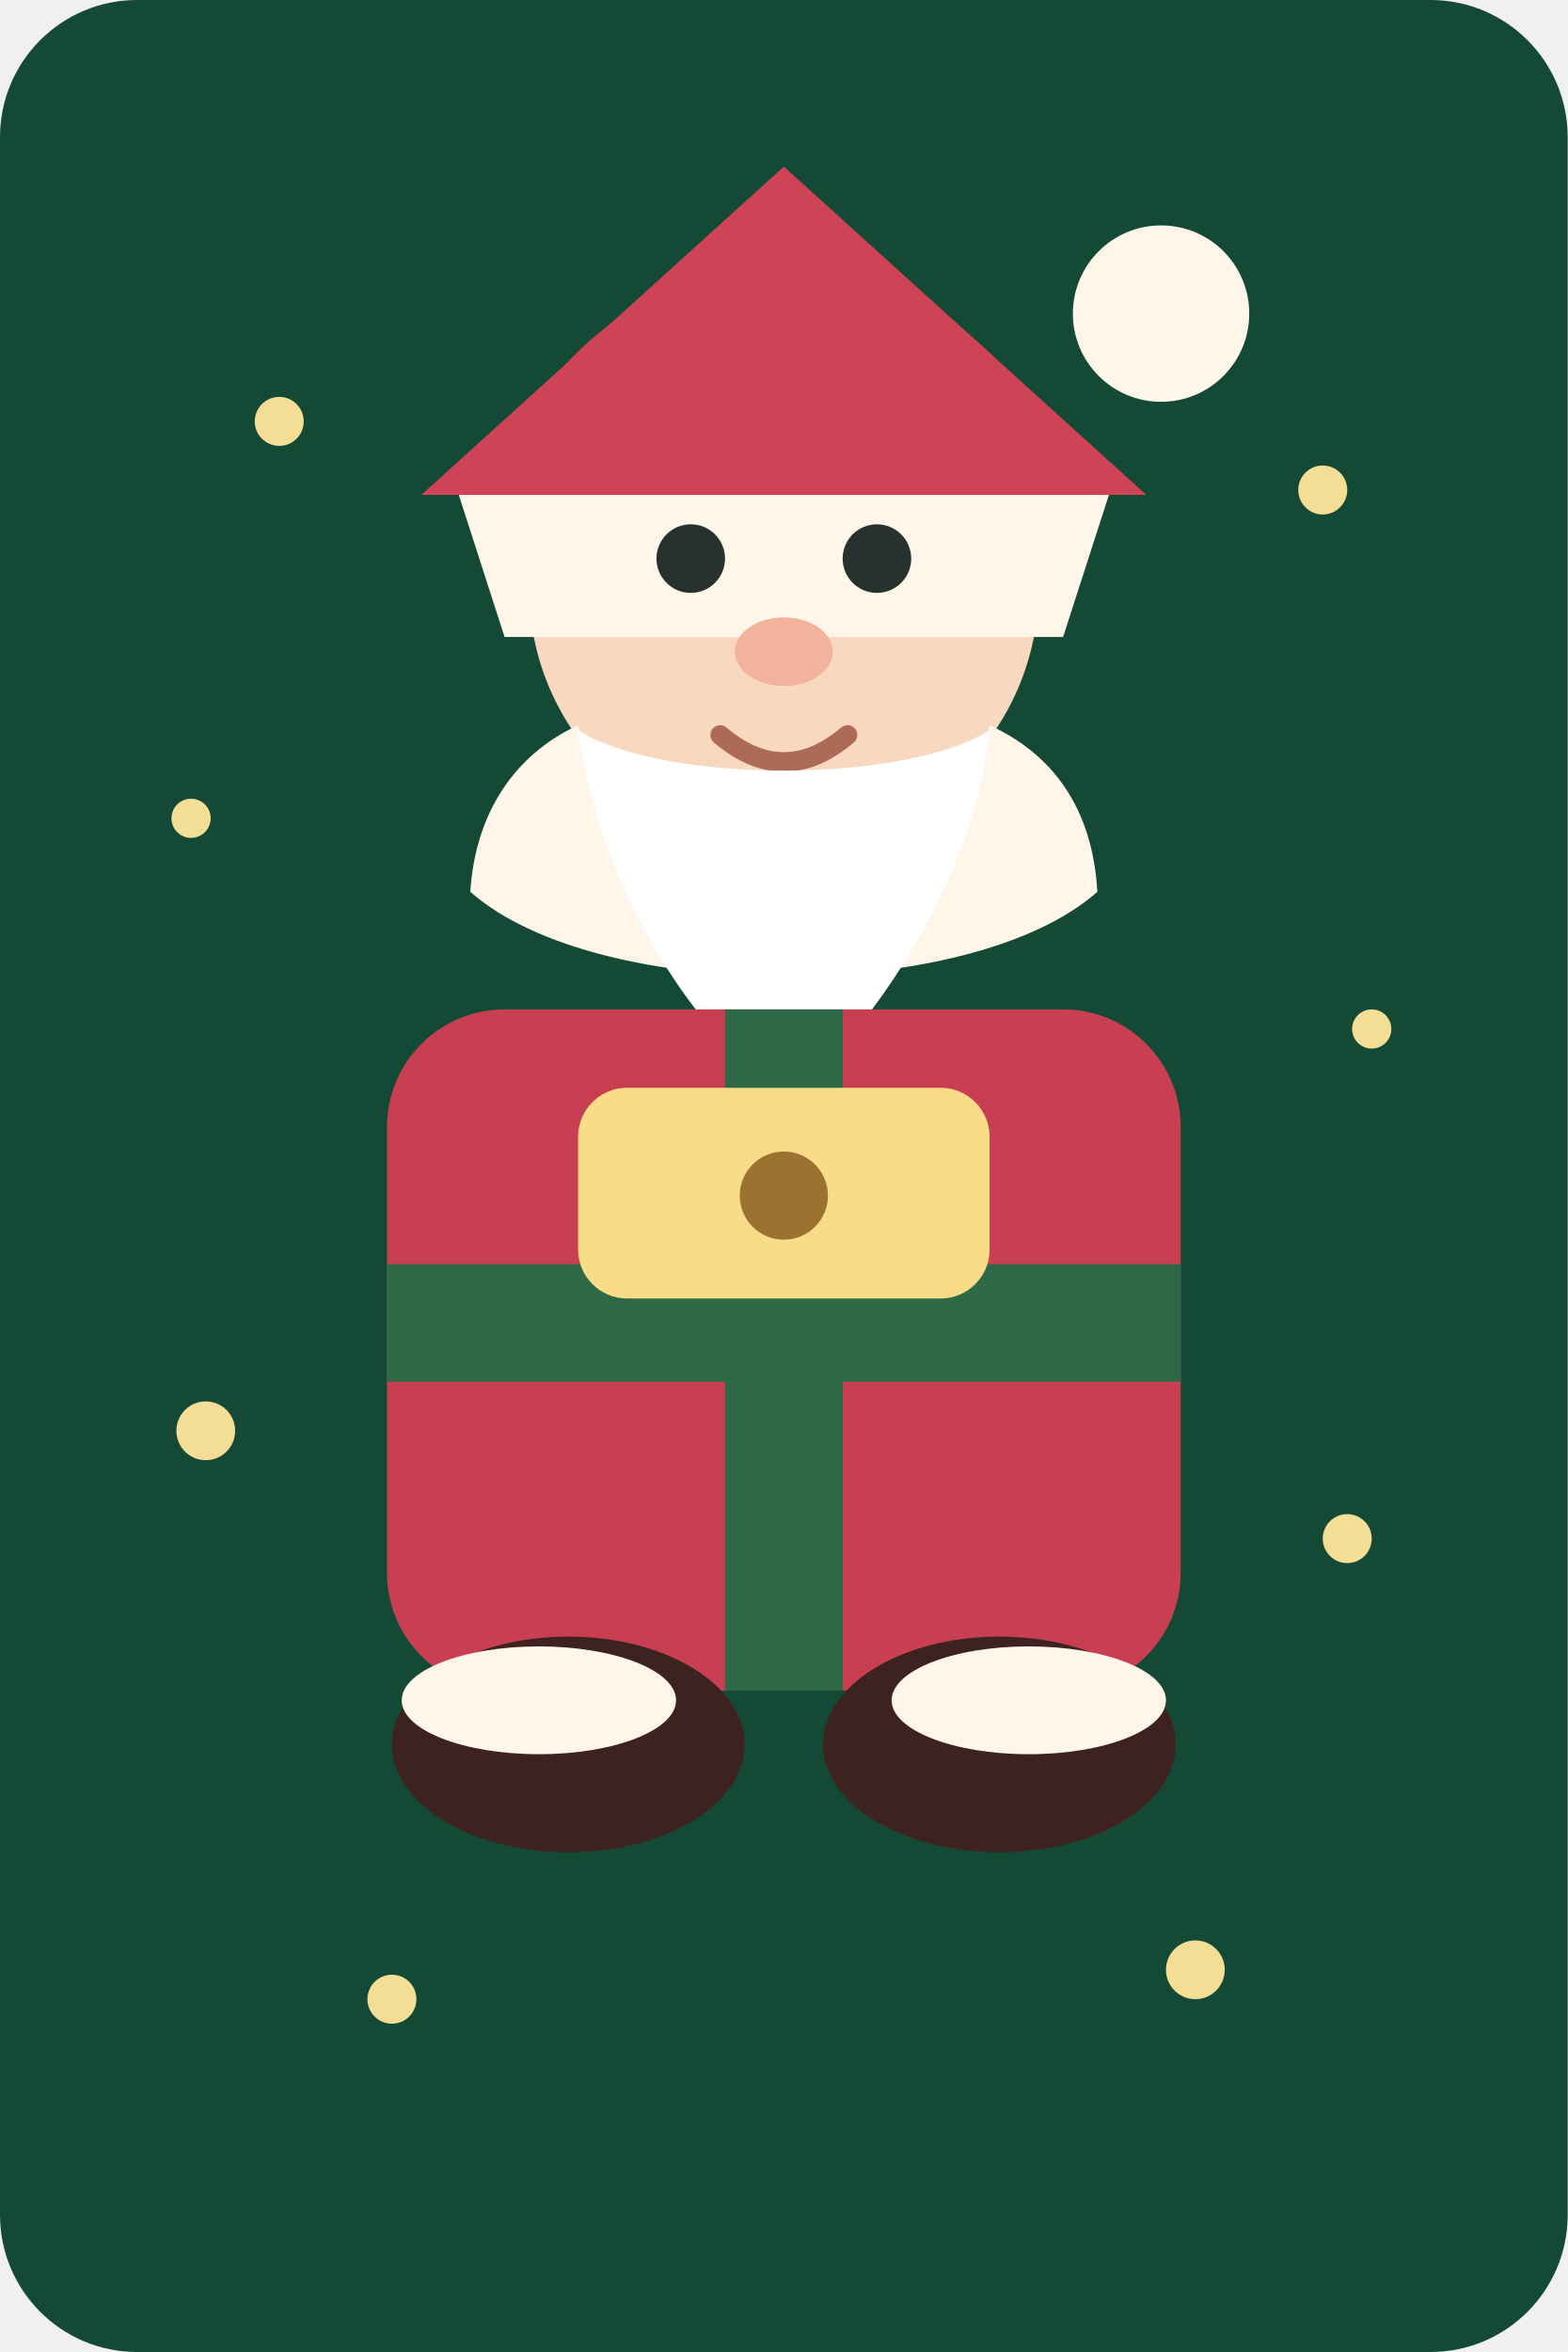
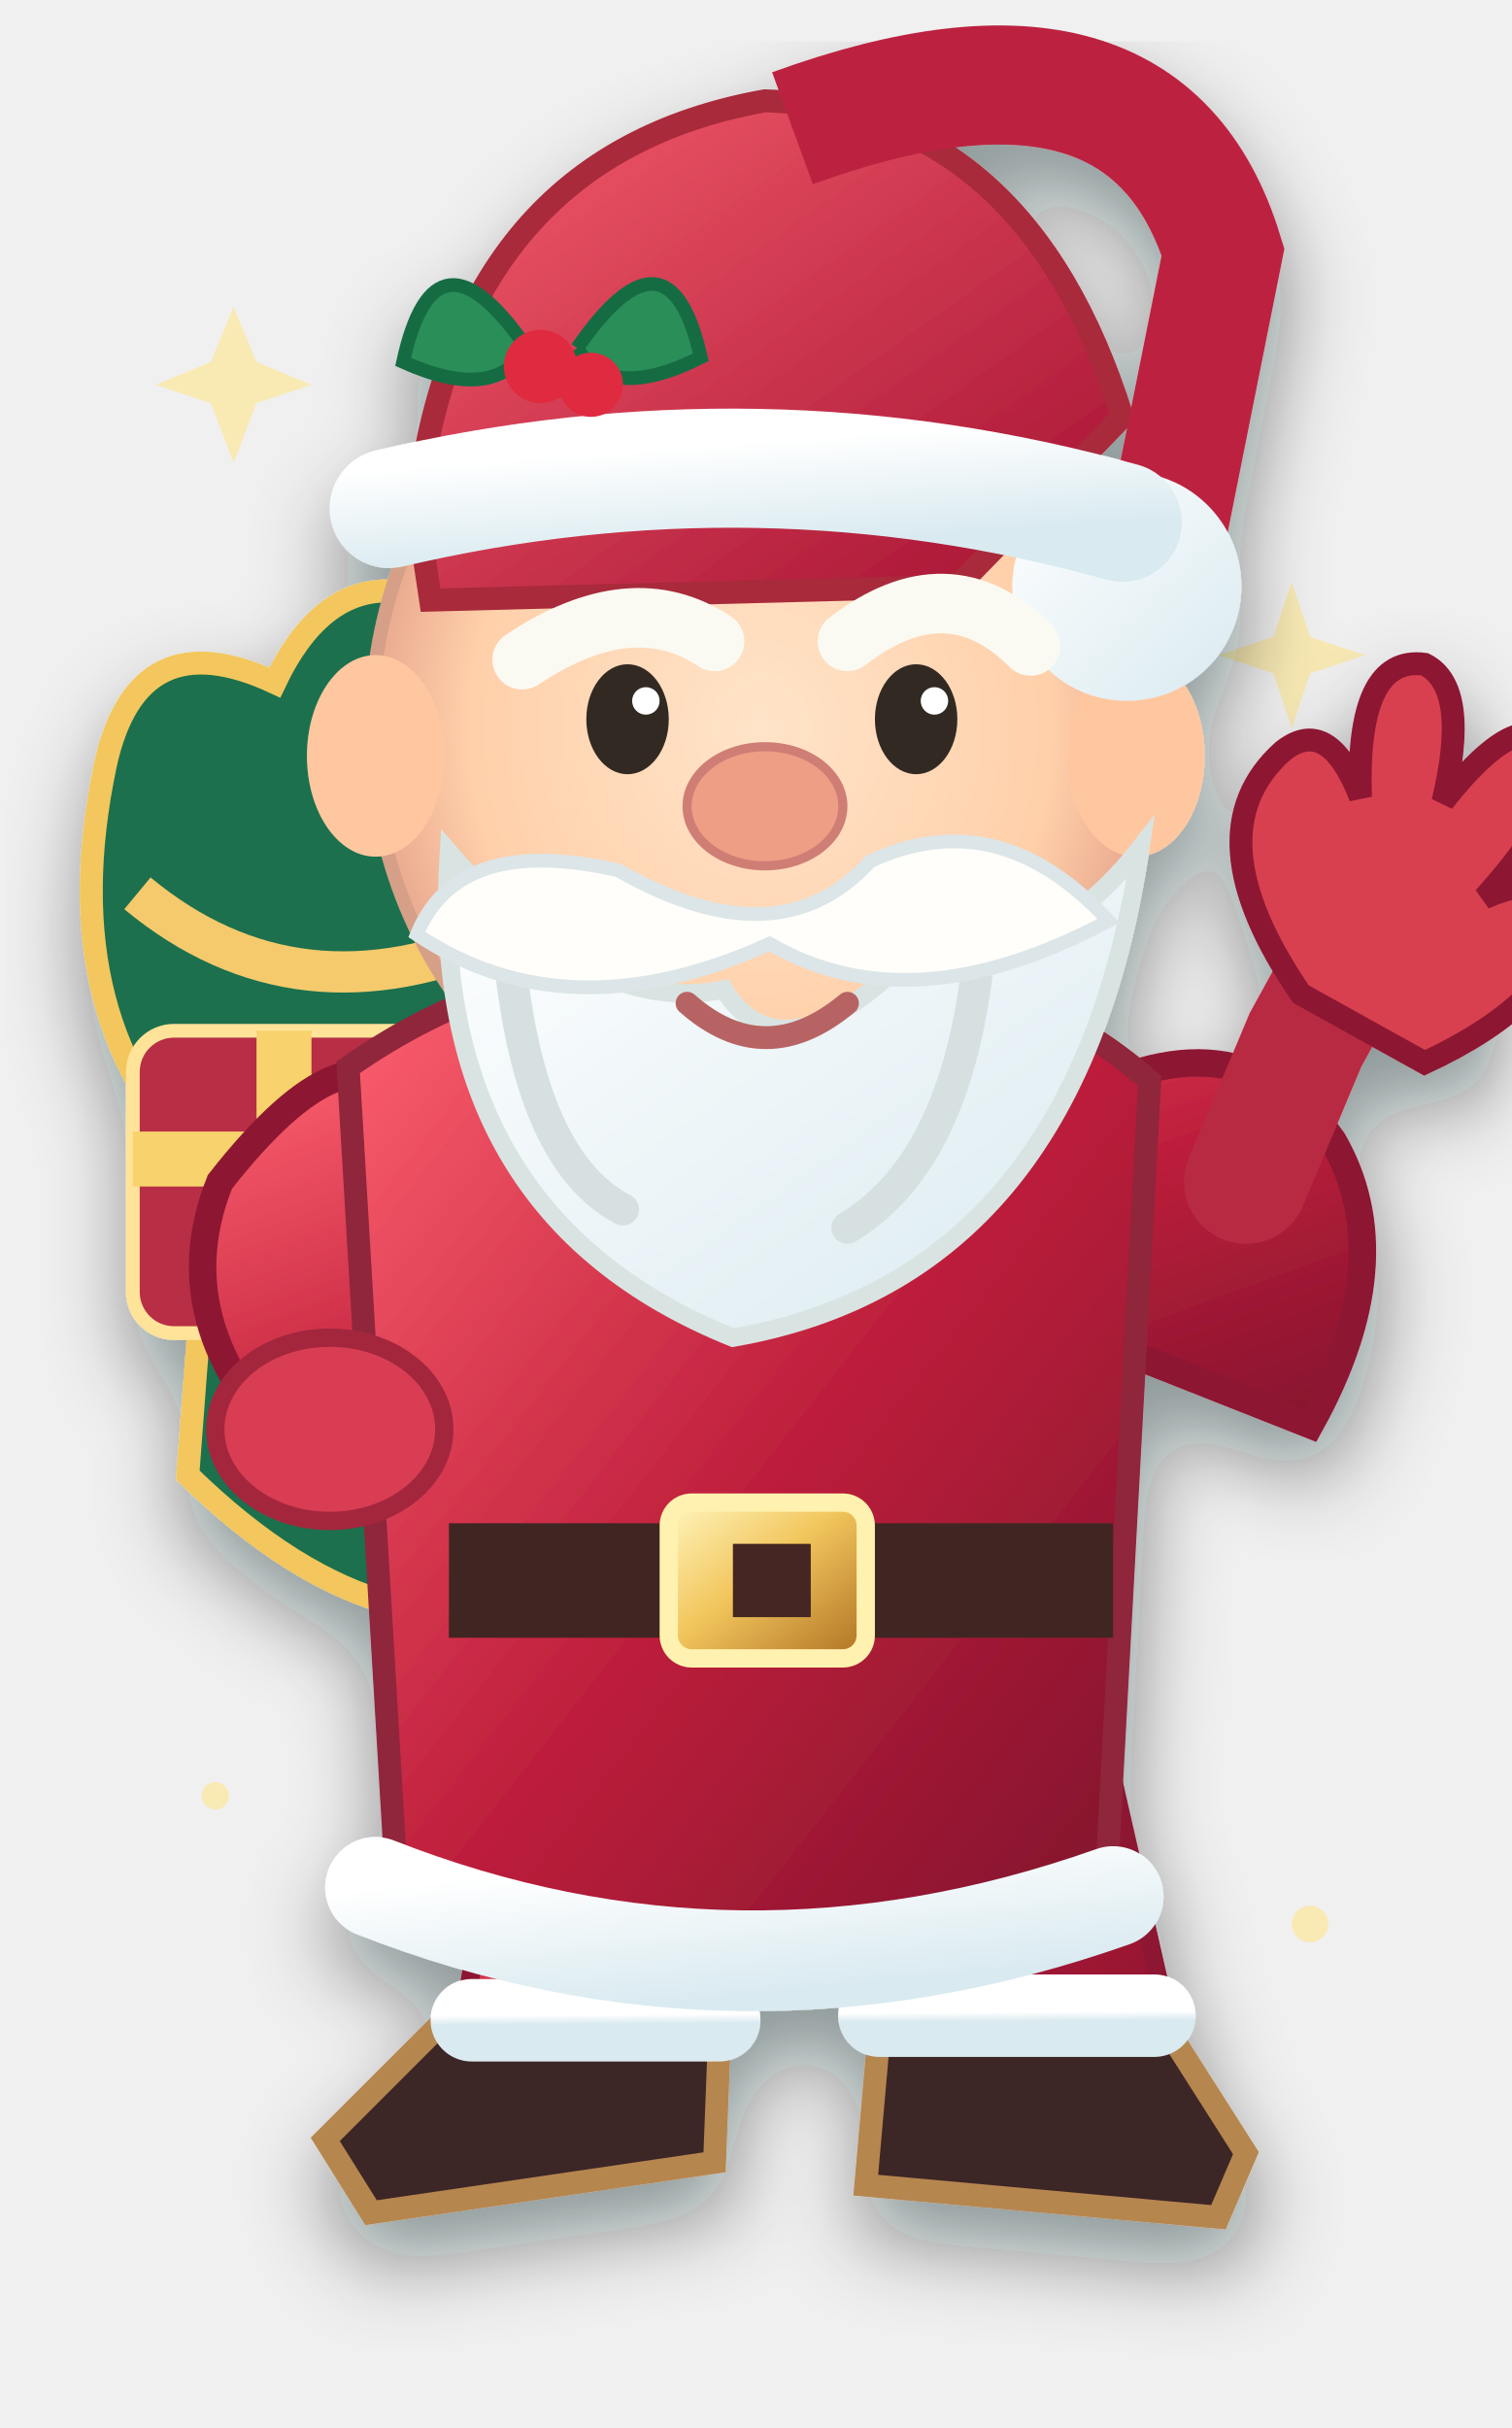
- <svg xmlns="http://www.w3.org/2000/svg" viewBox="0 0 320 480" role="img" aria-label="Santa Claus illustration">
-   <rect width="320" height="480" rx="28" fill="#144935" />
-   <circle cx="160" cy="120" r="52" fill="#f9d8c0" />
-   <path d="M102 97c21-57 95-56 116 0l-20 10c-12-32-63-31-76 0z" fill="#c83f52" />
-   <path d="M93 99h134l-10 31H103z" fill="#fff6ea" />
-   <path d="M160 34l74 67H86z" fill="#cf4357" />
-   <circle cx="237" cy="64" r="18" fill="#fff6ea" />
-   <circle cx="141" cy="114" r="7" fill="#27322e" />
-   <circle cx="179" cy="114" r="7" fill="#27322e" />
-   <ellipse cx="160" cy="133" rx="10" ry="7" fill="#f1b39b" />
-   <path d="M147 150q13 11 26 0" fill="none" stroke="#ad6a57" stroke-width="4" stroke-linecap="round" />
-   <path d="M118 148c14 63 70 63 84 0 13 6 21 17 22 34-26 23-102 23-128 0 1-16 9-28 22-34z" fill="#fff6ea" />
-   <path d="M118 149c17 11 67 11 84 0-2 20-12 41-24 57h-36c-13-17-21-37-24-57z" fill="#ffffff" />
-   <rect x="79" y="206" width="162" height="139" rx="24" fill="#c83f52" />
-   <rect x="79" y="258" width="162" height="24" fill="#2d6946" />
-   <rect x="148" y="206" width="24" height="139" fill="#2d6946" />
-   <rect x="118" y="222" width="84" height="43" rx="10" fill="#f8dc88" />
-   <circle cx="160" cy="244" r="9" fill="#9c7231" />
-   <ellipse cx="116" cy="356" rx="36" ry="22" fill="#3d221f" />
-   <ellipse cx="204" cy="356" rx="36" ry="22" fill="#3d221f" />
-   <ellipse cx="110" cy="347" rx="28" ry="11" fill="#fff6ea" />
-   <ellipse cx="210" cy="347" rx="28" ry="11" fill="#fff6ea" />
-   <g fill="#ffe599" opacity=".95">
-     <circle cx="57" cy="86" r="5" />
-     <circle cx="39" cy="167" r="4" />
-     <circle cx="270" cy="100" r="5" />
-     <circle cx="280" cy="210" r="4" />
-     <circle cx="42" cy="292" r="6" />
-     <circle cx="275" cy="314" r="5" />
-     <circle cx="80" cy="408" r="5" />
-     <circle cx="244" cy="402" r="6" />
+ <svg xmlns="http://www.w3.org/2000/svg" viewBox="0 0 330 530" role="img" aria-label="豪華なサンタクロース">
+   <defs>
+     <linearGradient id="coat" x1="0" y1="0" x2="1" y2="1">
+       <stop stop-color="#ff6370" />
+       <stop offset=".52" stop-color="#bd1e3b" />
+       <stop offset="1" stop-color="#79132b" />
+     </linearGradient>
+     <linearGradient id="hat" x1="0" y1="0" x2="1" y2="1">
+       <stop stop-color="#f65d6c" />
+       <stop offset="1" stop-color="#a20f30" />
+     </linearGradient>
+     <radialGradient id="face">
+       <stop stop-color="#ffe4c9" />
+       <stop offset=".75" stop-color="#ffd0aa" />
+       <stop offset="1" stop-color="#eaaa90" />
+     </radialGradient>
+     <linearGradient id="gold" x1="0" y1="0" x2="1" y2="1">
+       <stop stop-color="#fff6c0" />
+       <stop offset=".45" stop-color="#f2c65d" />
+       <stop offset="1" stop-color="#ad7022" />
+     </linearGradient>
+     <linearGradient id="snow" x1="0" y1="0" x2="1" y2="1">
+       <stop stop-color="#fff" />
+       <stop offset="1" stop-color="#d9eaf0" />
+     </linearGradient>
+     <filter id="shade" x="-30%" y="-30%" width="160%" height="160%">
+       <feDropShadow dx="1" dy="9" stdDeviation="9" flood-color="#091e19" flood-opacity=".42" />
+     </filter>
+     <filter id="glow">
+       <feGaussianBlur stdDeviation="4" />
+     </filter>
+   </defs>
+   <g opacity=".76" fill="#fce8a2">
+     <path d="M51 67l5 12 12 5-12 4-5 13-5-13-12-4 12-5z" />
+     <path d="M282 127l4 12 12 4-12 4-4 12-4-12-12-4 12-4z" />
+     <circle cx="42" cy="230" r="4" />
+     <circle cx="296" cy="270" r="4" />
+     <circle cx="47" cy="392" r="3" />
+     <circle cx="286" cy="420" r="4" />
+   </g>
+   <g filter="url(#shade)">
+     <path d="M46 256Q11 224 23 167Q30 135 60 149Q79 109 120 149L129 345Q87 367 41 322Z" fill="#1d704d" stroke="#f3c75d" stroke-width="5" />
+     <path d="M30 195Q65 224 110 204" fill="none" stroke="#f5ca6c" stroke-width="9" />
+     <rect x="29" y="225" width="78" height="66" rx="9" fill="#b82f44" stroke="#ffe399" stroke-width="3" />
+     <path d="M62 225v66M29 253h78" stroke="#f8d26c" stroke-width="12" />
+     <path d="M109 390l-10 66 53 9 17-75M186 390l14 66 57-6-18-79" fill="url(#coat)" stroke="#8d1830" stroke-width="4" />
+     <path d="M95 443l62 3-1 26-75 11-10-16Z M192 443l59-6 21 33-6 14-77-7Z" fill="#3e2726" stroke="#b68650" stroke-width="5" />
+     <path d="M103 441h54M192 440h60" stroke="url(#snow)" stroke-width="18" stroke-linecap="round" />
+     <path d="M90 242Q77 221 48 258Q34 293 72 324l38-29M231 242q39-23 60 7q15 26-5 62l-43-17" stroke="#8d1932" stroke-width="6" fill="url(#coat)" />
+     <path d="M76 233q34-24 78-25 62-3 97 28l-10 184q-69 25-154-2z" fill="url(#coat)" stroke="#90253a" stroke-width="5" />
+     <path d="M154 214v202" stroke="url(#snow)" stroke-width="27" />
+     <path d="M98 345h145" stroke="#412622" stroke-width="25" />
+     <rect x="146" y="328" width="43" height="34" rx="5" fill="url(#gold)" stroke="#fff1af" stroke-width="4" />
+     <rect x="160" y="337" width="17" height="16" fill="#442720" />
+     <path d="M82 412q79 31 161 2" fill="none" stroke="url(#snow)" stroke-width="22" stroke-linecap="round" />
+     <path d="M272 258l13-31 11-20" stroke="#b82c42" stroke-width="27" stroke-linecap="round" />
+     <path d="M284 217q-24-35-4-53q10-8 17 10q-1-31 14-29q10 5 4 30q19-24 25-9q2 10-16 30q16-7 19 5q-4 18-32 31Z" fill="#d93f50" stroke="#8d1932" stroke-width="5" />
+     <ellipse cx="166" cy="159" rx="85" ry="94" fill="url(#face)" stroke="#d5a087" stroke-width="3" />
+     <ellipse cx="82" cy="165" rx="15" ry="22" fill="#ffc79f" />
+     <ellipse cx="248" cy="165" rx="15" ry="22" fill="#ffc79f" />
+     <path d="M91 111Q100 34 167 22Q224 24 245 91l-36 37-115 3z" fill="url(#hat)" stroke="#a82b3a" stroke-width="5" />
+     <path d="M173 28Q250 0 267 55l-15 75" fill="none" stroke="#bc2441" stroke-width="26" />
+     <circle cx="246" cy="128" r="25" fill="url(#snow)" />
+     <path d="M85 111Q166 92 245 114" fill="none" stroke="url(#snow)" stroke-width="26" stroke-linecap="round" />
+     <path d="M114 144q24-16 42-4M185 140q22-17 40 1" stroke="#fafaf2" stroke-width="13" stroke-linecap="round" fill="none" />
+     <ellipse cx="137" cy="157" rx="9" ry="12" fill="#302924" />
+     <ellipse cx="200" cy="157" rx="9" ry="12" fill="#302924" />
+     <circle cx="141" cy="153" r="3" fill="#fff" />
+     <circle cx="204" cy="153" r="3" fill="#fff" />
+     <ellipse cx="167" cy="176" rx="17" ry="13" fill="#ed9e85" stroke="#cf7e75" stroke-width="2" />
+     <path d="M98 186q-5 79 62 106 75-13 89-107-21 27-54 27-25 23-37 4-29 6-60-30z" fill="url(#snow)" stroke="#d9e4e2" stroke-width="4" />
+     <path d="M111 206q4 47 25 58M214 205q-4 48-29 63" stroke="#d6e0e1" stroke-width="7" stroke-linecap="round" fill="none" />
+     <path d="M135 190q-35-8-44 14q33 22 77 2q31 18 74-5-24-26-52-13-20 22-55 2z" fill="#fffefa" stroke="#dce5e7" stroke-width="3" />
+     <path d="M150 219q17 15 35 0" fill="none" stroke="#b86464" stroke-width="5" stroke-linecap="round" />
+     <ellipse cx="72" cy="312" rx="25" ry="20" fill="#d83e53" stroke="#a3273d" stroke-width="4" />
+     <path d="M115 76q-20-29-27 3q20 9 27-3M126 76q20-29 27 2q-20 10-27-2" fill="#2b8e58" stroke="#176c43" stroke-width="3" />
+     <circle cx="118" cy="80" r="8" fill="#e02b3f" />
+     <circle cx="129" cy="84" r="7" fill="#e02b3f" />
  </g>
</svg>
